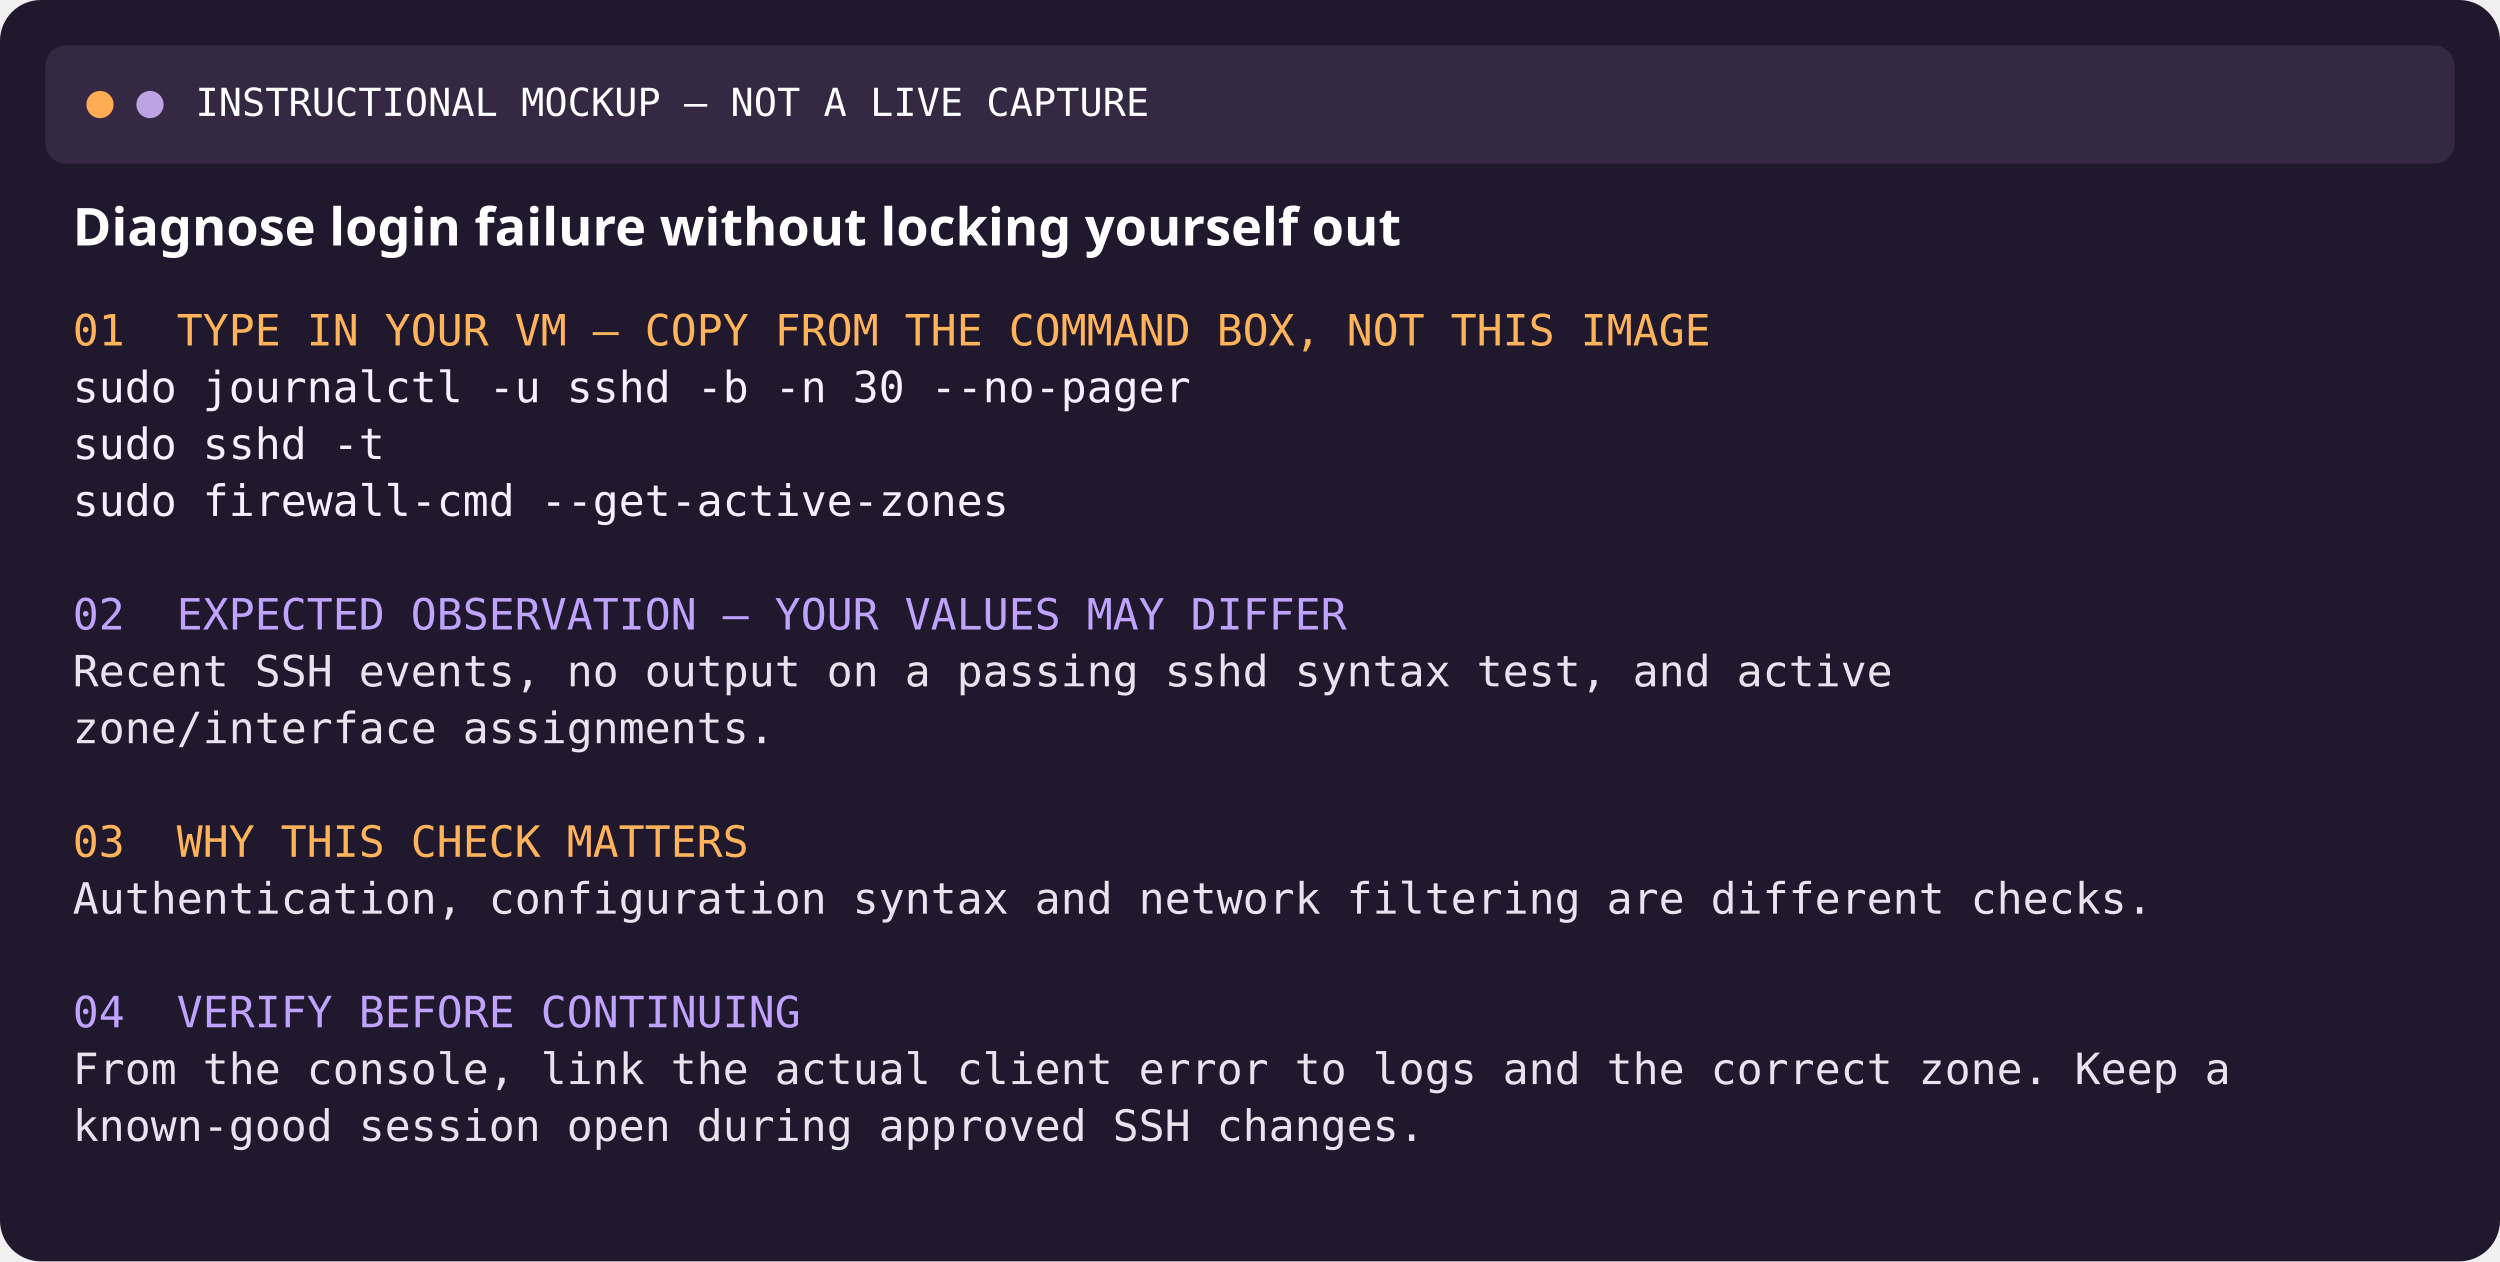
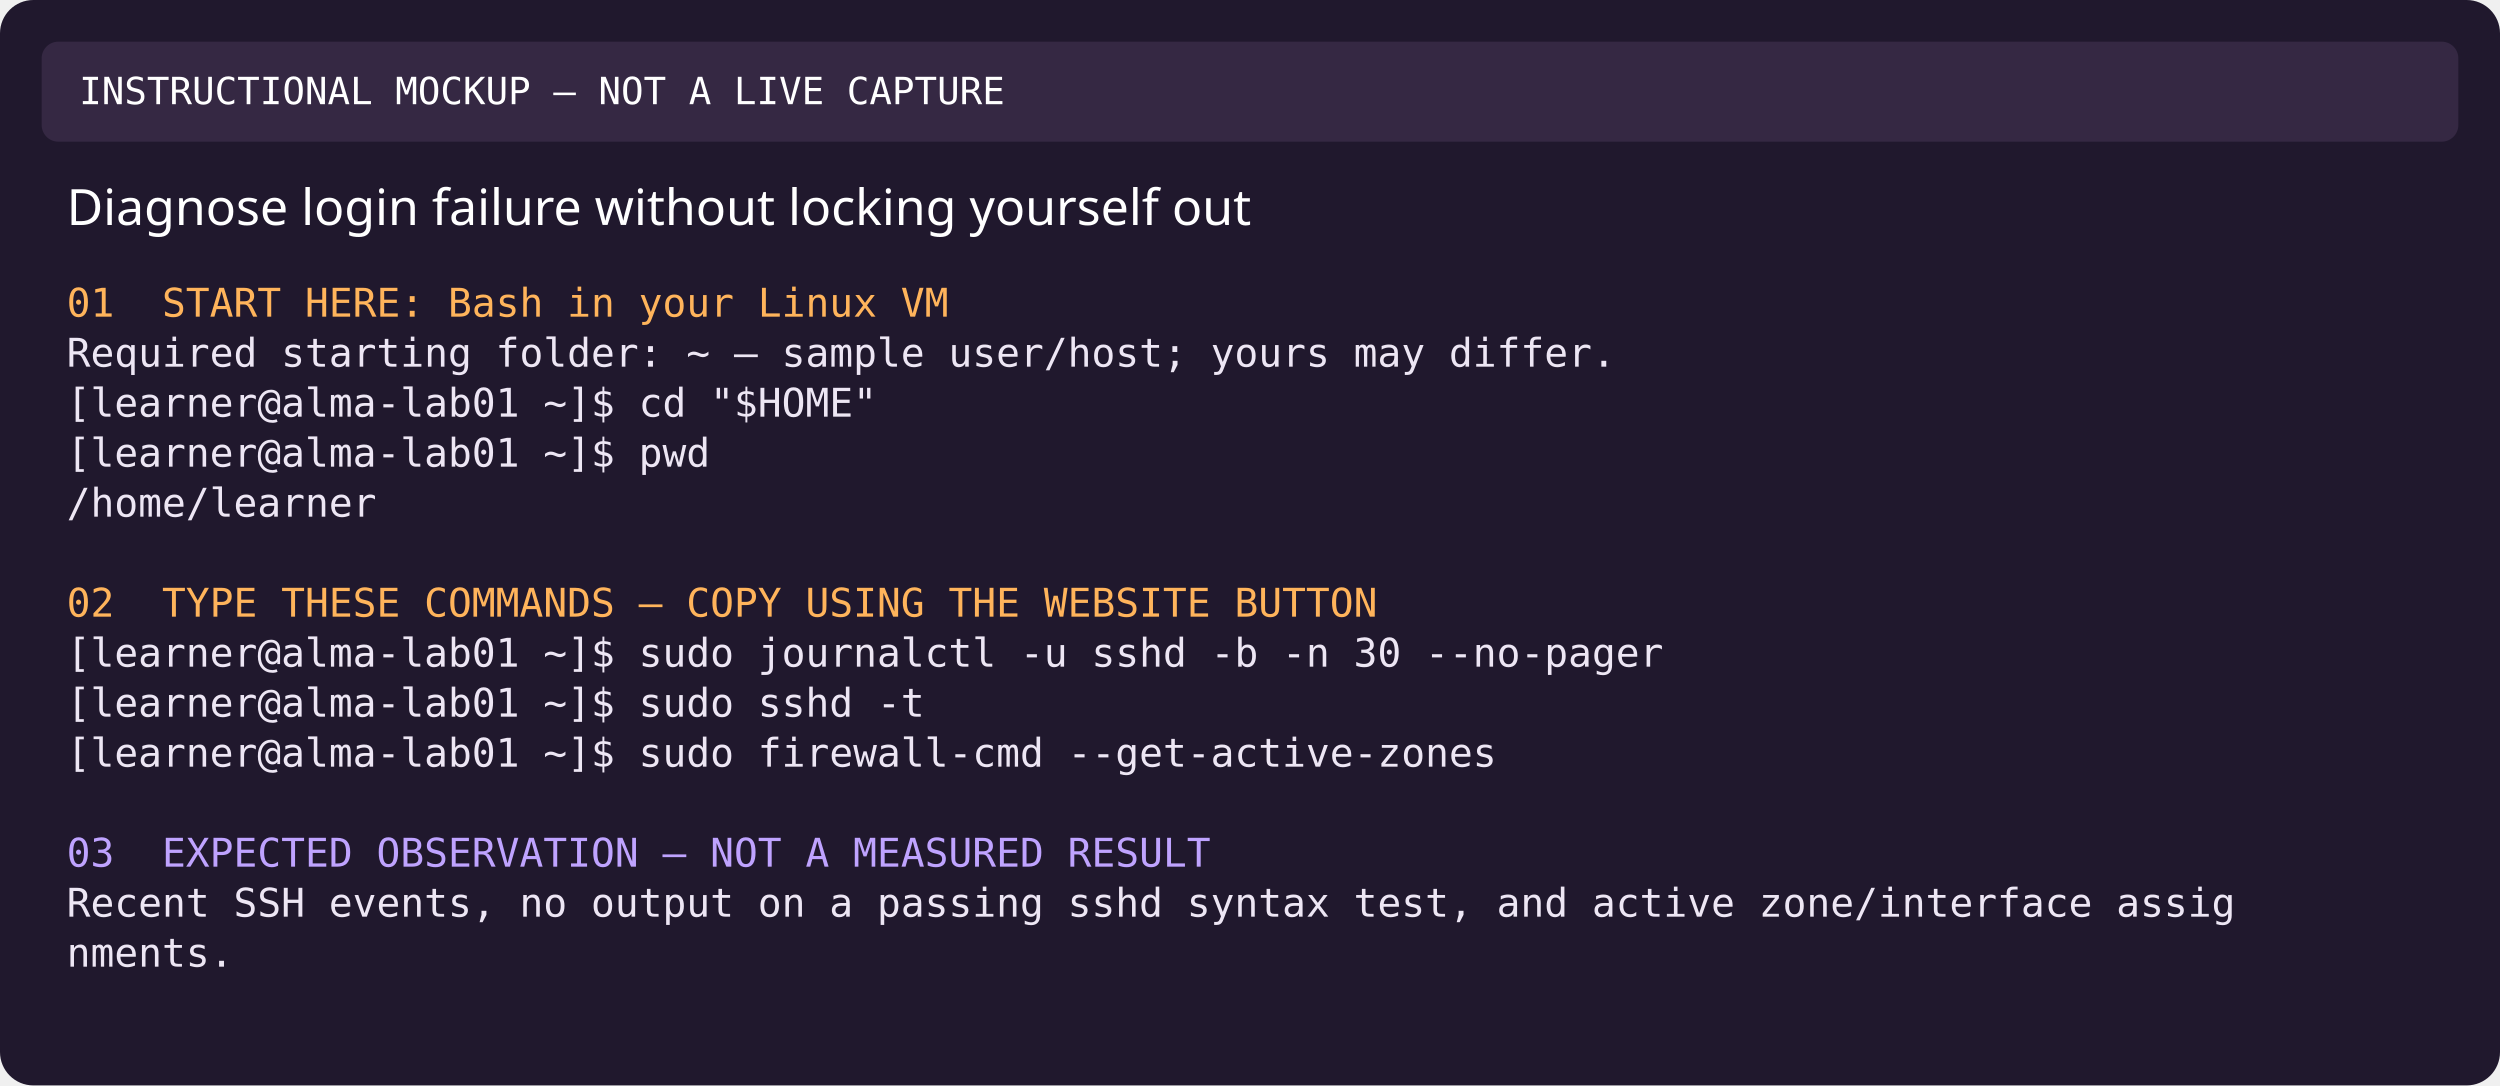
- <svg xmlns="http://www.w3.org/2000/svg" width="1100" height="555" viewBox="0 0 1100 555" role="img" aria-labelledby="title desc">
-   <rect width="1100" height="555" rx="18" fill="#20182d" />
-   <rect x="20" y="20" width="1060" height="52" rx="9" fill="#352843" />
-   <circle cx="44" cy="46" r="6" fill="#ffad55" />
-   <circle cx="66" cy="46" r="6" fill="#bda3e4" />
-   <text x="86" y="51" fill="#ffffff" font-family="monospace" font-size="17">INSTRUCTIONAL MOCKUP — NOT A LIVE CAPTURE</text>
-   <text x="32" y="108" fill="#ffffff" font-family="sans-serif" font-weight="700" font-size="23">Diagnose login failure without locking yourself out</text>
-   <text x="32" y="152" fill="#ffb45b" font-family="monospace" font-size="19" xml:space="preserve">01  TYPE IN YOUR VM — COPY FROM THE COMMAND BOX, NOT THIS IMAGE</text>
-   <text x="32" y="177" fill="#f5f0ff" font-family="monospace" font-size="19" xml:space="preserve">sudo journalctl -u sshd -b -n 30 --no-pager</text>
-   <text x="32" y="202" fill="#f5f0ff" font-family="monospace" font-size="19" xml:space="preserve">sudo sshd -t</text>
-   <text x="32" y="227" fill="#f5f0ff" font-family="monospace" font-size="19" xml:space="preserve">sudo firewall-cmd --get-active-zones</text>
-   <text x="32" y="252" fill="#fff" font-family="monospace" font-size="19" xml:space="preserve" />
-   <text x="32" y="277" fill="#bfa3ff" font-family="monospace" font-size="19" xml:space="preserve">02  EXPECTED OBSERVATION — YOUR VALUES MAY DIFFER</text>
-   <text x="32" y="302" fill="#e8e3ee" font-family="monospace" font-size="19" xml:space="preserve">Recent SSH events, no output on a passing sshd syntax test, and active </text>
-   <text x="32" y="327" fill="#e8e3ee" font-family="monospace" font-size="19" xml:space="preserve">zone/interface assignments.</text>
-   <text x="32" y="352" fill="#fff" font-family="monospace" font-size="19" xml:space="preserve" />
-   <text x="32" y="377" fill="#ffb45b" font-family="monospace" font-size="19" xml:space="preserve">03  WHY THIS CHECK MATTERS</text>
-   <text x="32" y="402" fill="#e8e3ee" font-family="monospace" font-size="19" xml:space="preserve">Authentication, configuration syntax and network filtering are different checks.</text>
-   <text x="32" y="427" fill="#fff" font-family="monospace" font-size="19" xml:space="preserve" />
-   <text x="32" y="452" fill="#bfa3ff" font-family="monospace" font-size="19" xml:space="preserve">04  VERIFY BEFORE CONTINUING</text>
-   <text x="32" y="477" fill="#e8e3ee" font-family="monospace" font-size="19" xml:space="preserve">From the console, link the actual client error to logs and the correct zone. Keep a </text>
-   <text x="32" y="502" fill="#e8e3ee" font-family="monospace" font-size="19" xml:space="preserve">known-good session open during approved SSH changes.</text>
+ <svg xmlns="http://www.w3.org/2000/svg" width="1200" height="521" viewBox="0 0 1200 521" role="img" aria-labelledby="title desc">
+   <rect width="1200" height="521" rx="16" fill="#20182d" />
+   <rect x="20" y="20" width="1160" height="48" rx="8" fill="#352843" />
+   <text x="38" y="50" fill="#fff" font-family="monospace" font-size="18">INSTRUCTIONAL MOCKUP — NOT A LIVE CAPTURE</text>
+   <text x="32" y="108" fill="#fff" font-family="sans-serif" font-size="24">Diagnose login failure without locking yourself out</text>
+   <text x="32" y="152" fill="#ffb45b" font-family="monospace" font-size="19" xml:space="preserve">01  START HERE: Bash in your Linux VM</text>
+   <text x="32" y="176" fill="#ede6f4" font-family="monospace" font-size="19" xml:space="preserve">Required starting folder: ~ — sample user/host; yours may differ.</text>
+   <text x="32" y="200" fill="#ede6f4" font-family="monospace" font-size="19" xml:space="preserve">[learner@alma-lab01 ~]$ cd "$HOME"</text>
+   <text x="32" y="224" fill="#ede6f4" font-family="monospace" font-size="19" xml:space="preserve">[learner@alma-lab01 ~]$ pwd</text>
+   <text x="32" y="248" fill="#ede6f4" font-family="monospace" font-size="19" xml:space="preserve">/home/learner</text>
+   <text x="32" y="272" fill="#ede6f4" font-family="monospace" font-size="19" xml:space="preserve" />
+   <text x="32" y="296" fill="#ffb45b" font-family="monospace" font-size="19" xml:space="preserve">02  TYPE THESE COMMANDS — COPY USING THE WEBSITE BUTTON</text>
+   <text x="32" y="320" fill="#ede6f4" font-family="monospace" font-size="19" xml:space="preserve">[learner@alma-lab01 ~]$ sudo journalctl -u sshd -b -n 30 --no-pager</text>
+   <text x="32" y="344" fill="#ede6f4" font-family="monospace" font-size="19" xml:space="preserve">[learner@alma-lab01 ~]$ sudo sshd -t</text>
+   <text x="32" y="368" fill="#ede6f4" font-family="monospace" font-size="19" xml:space="preserve">[learner@alma-lab01 ~]$ sudo firewall-cmd --get-active-zones</text>
+   <text x="32" y="392" fill="#ede6f4" font-family="monospace" font-size="19" xml:space="preserve" />
+   <text x="32" y="416" fill="#bfa3ff" font-family="monospace" font-size="19" xml:space="preserve">03  EXPECTED OBSERVATION — NOT A MEASURED RESULT</text>
+   <text x="32" y="440" fill="#ede6f4" font-family="monospace" font-size="19" xml:space="preserve">Recent SSH events, no output on a passing sshd syntax test, and active zone/interface assig</text>
+   <text x="32" y="464" fill="#ede6f4" font-family="monospace" font-size="19" xml:space="preserve">nments.</text>
</svg>
